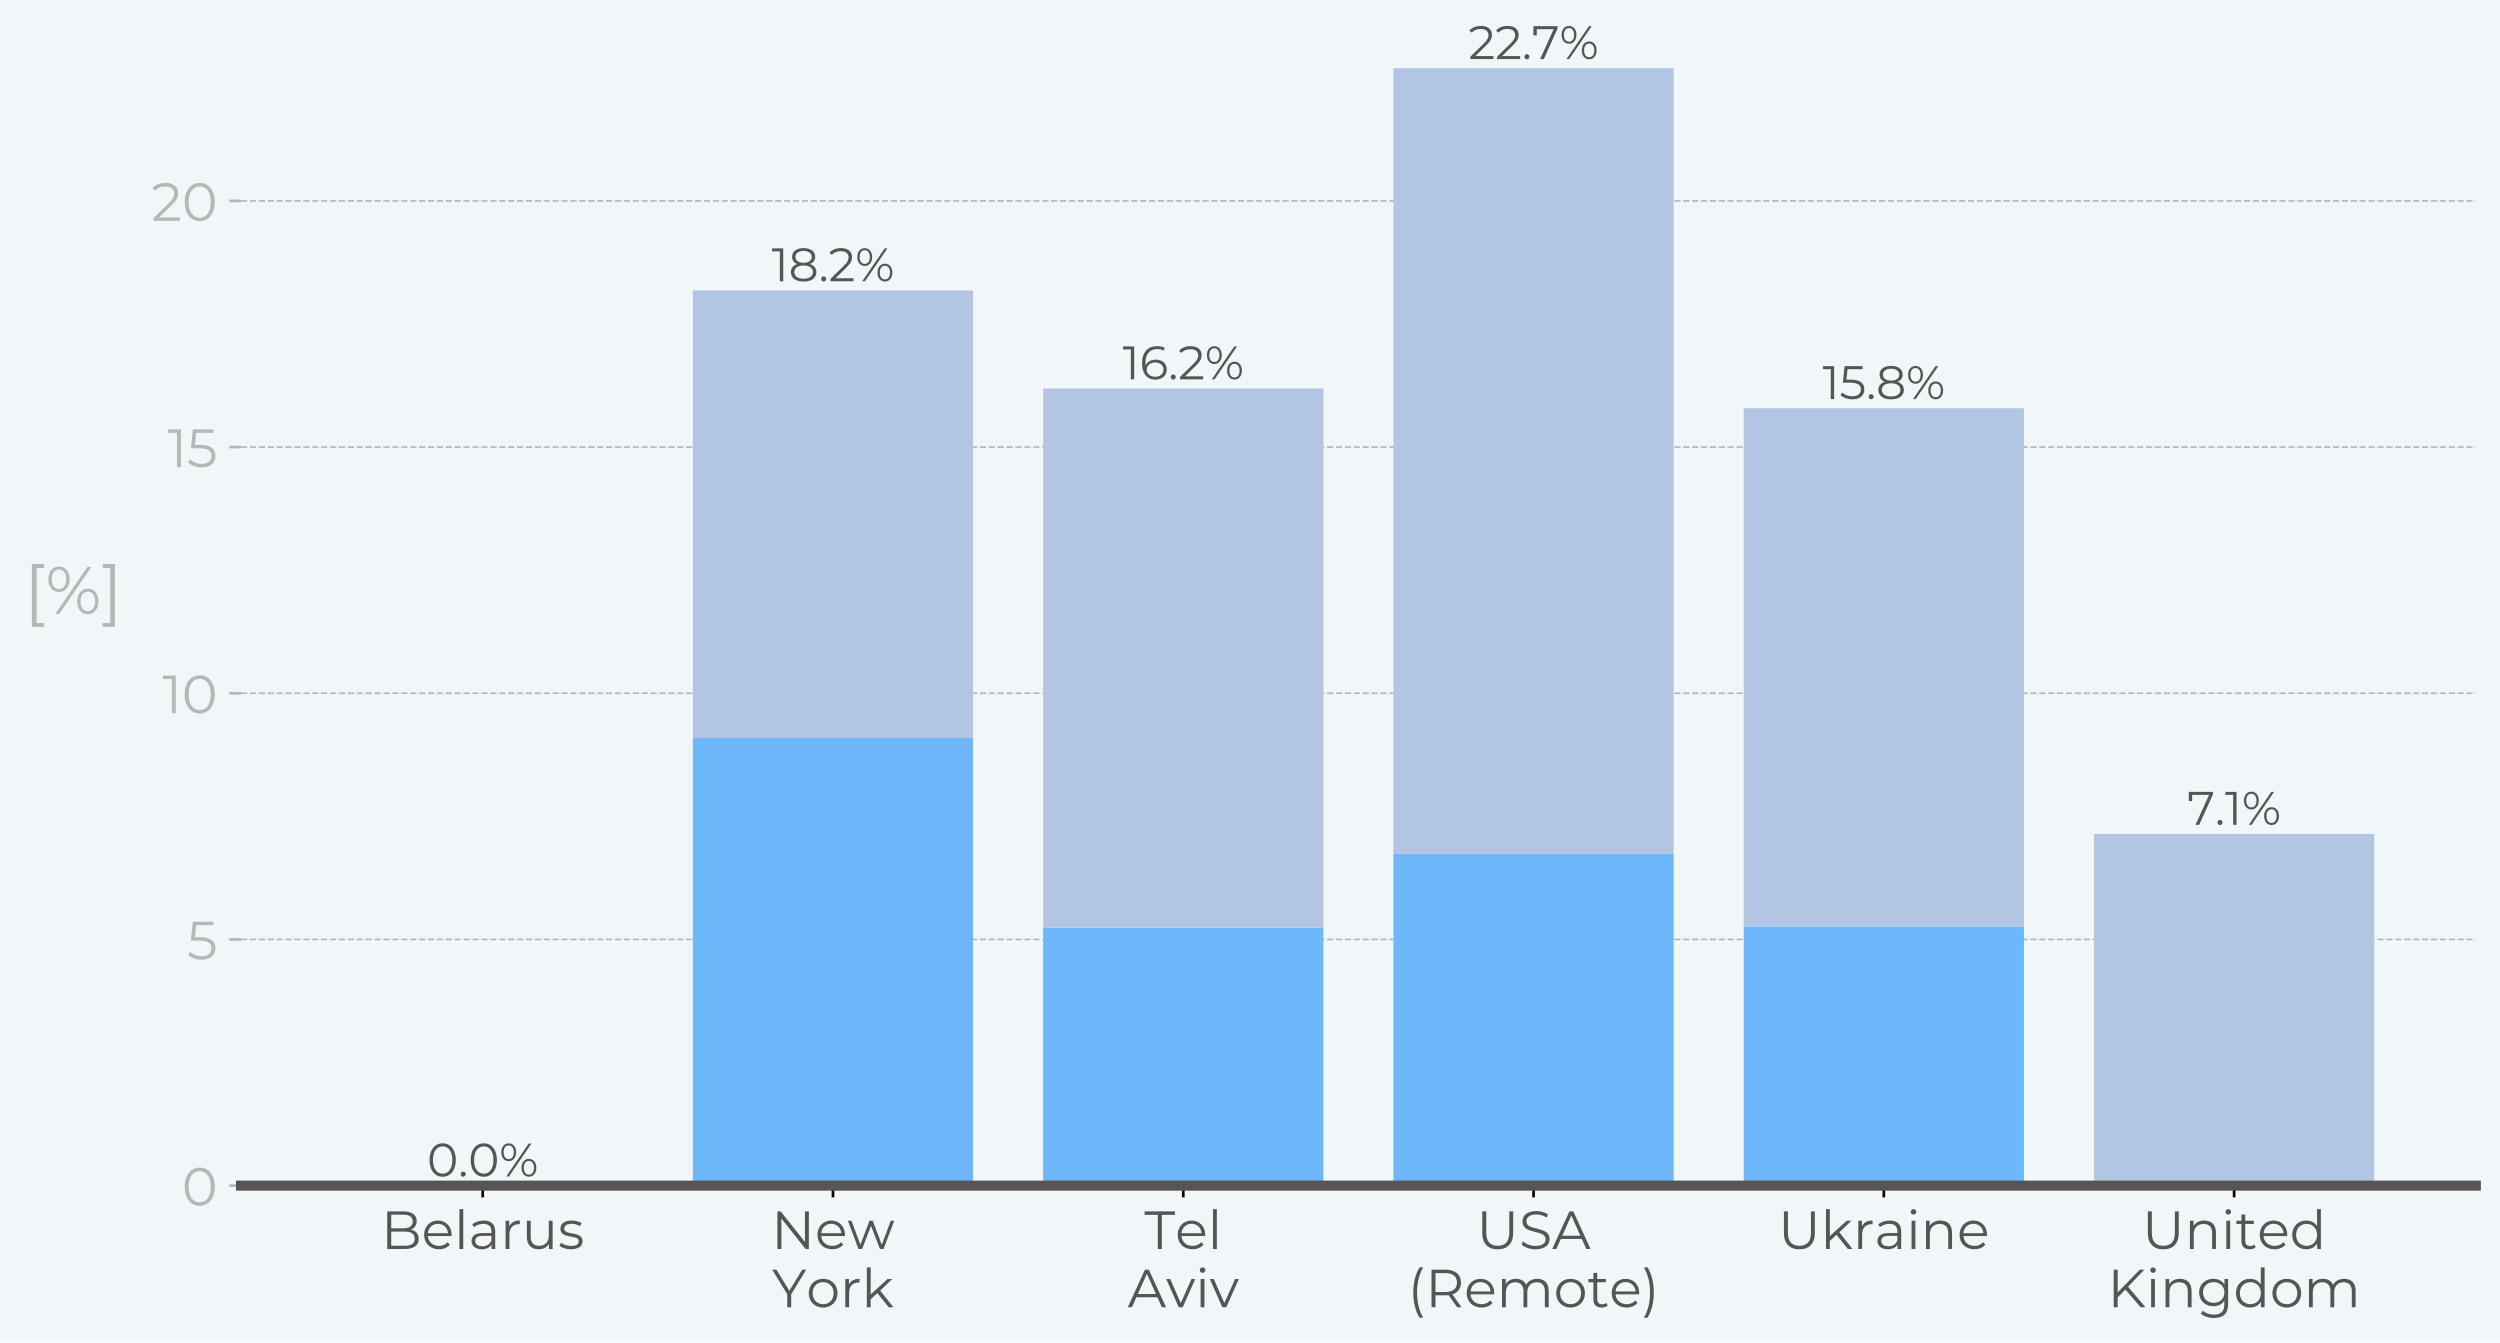
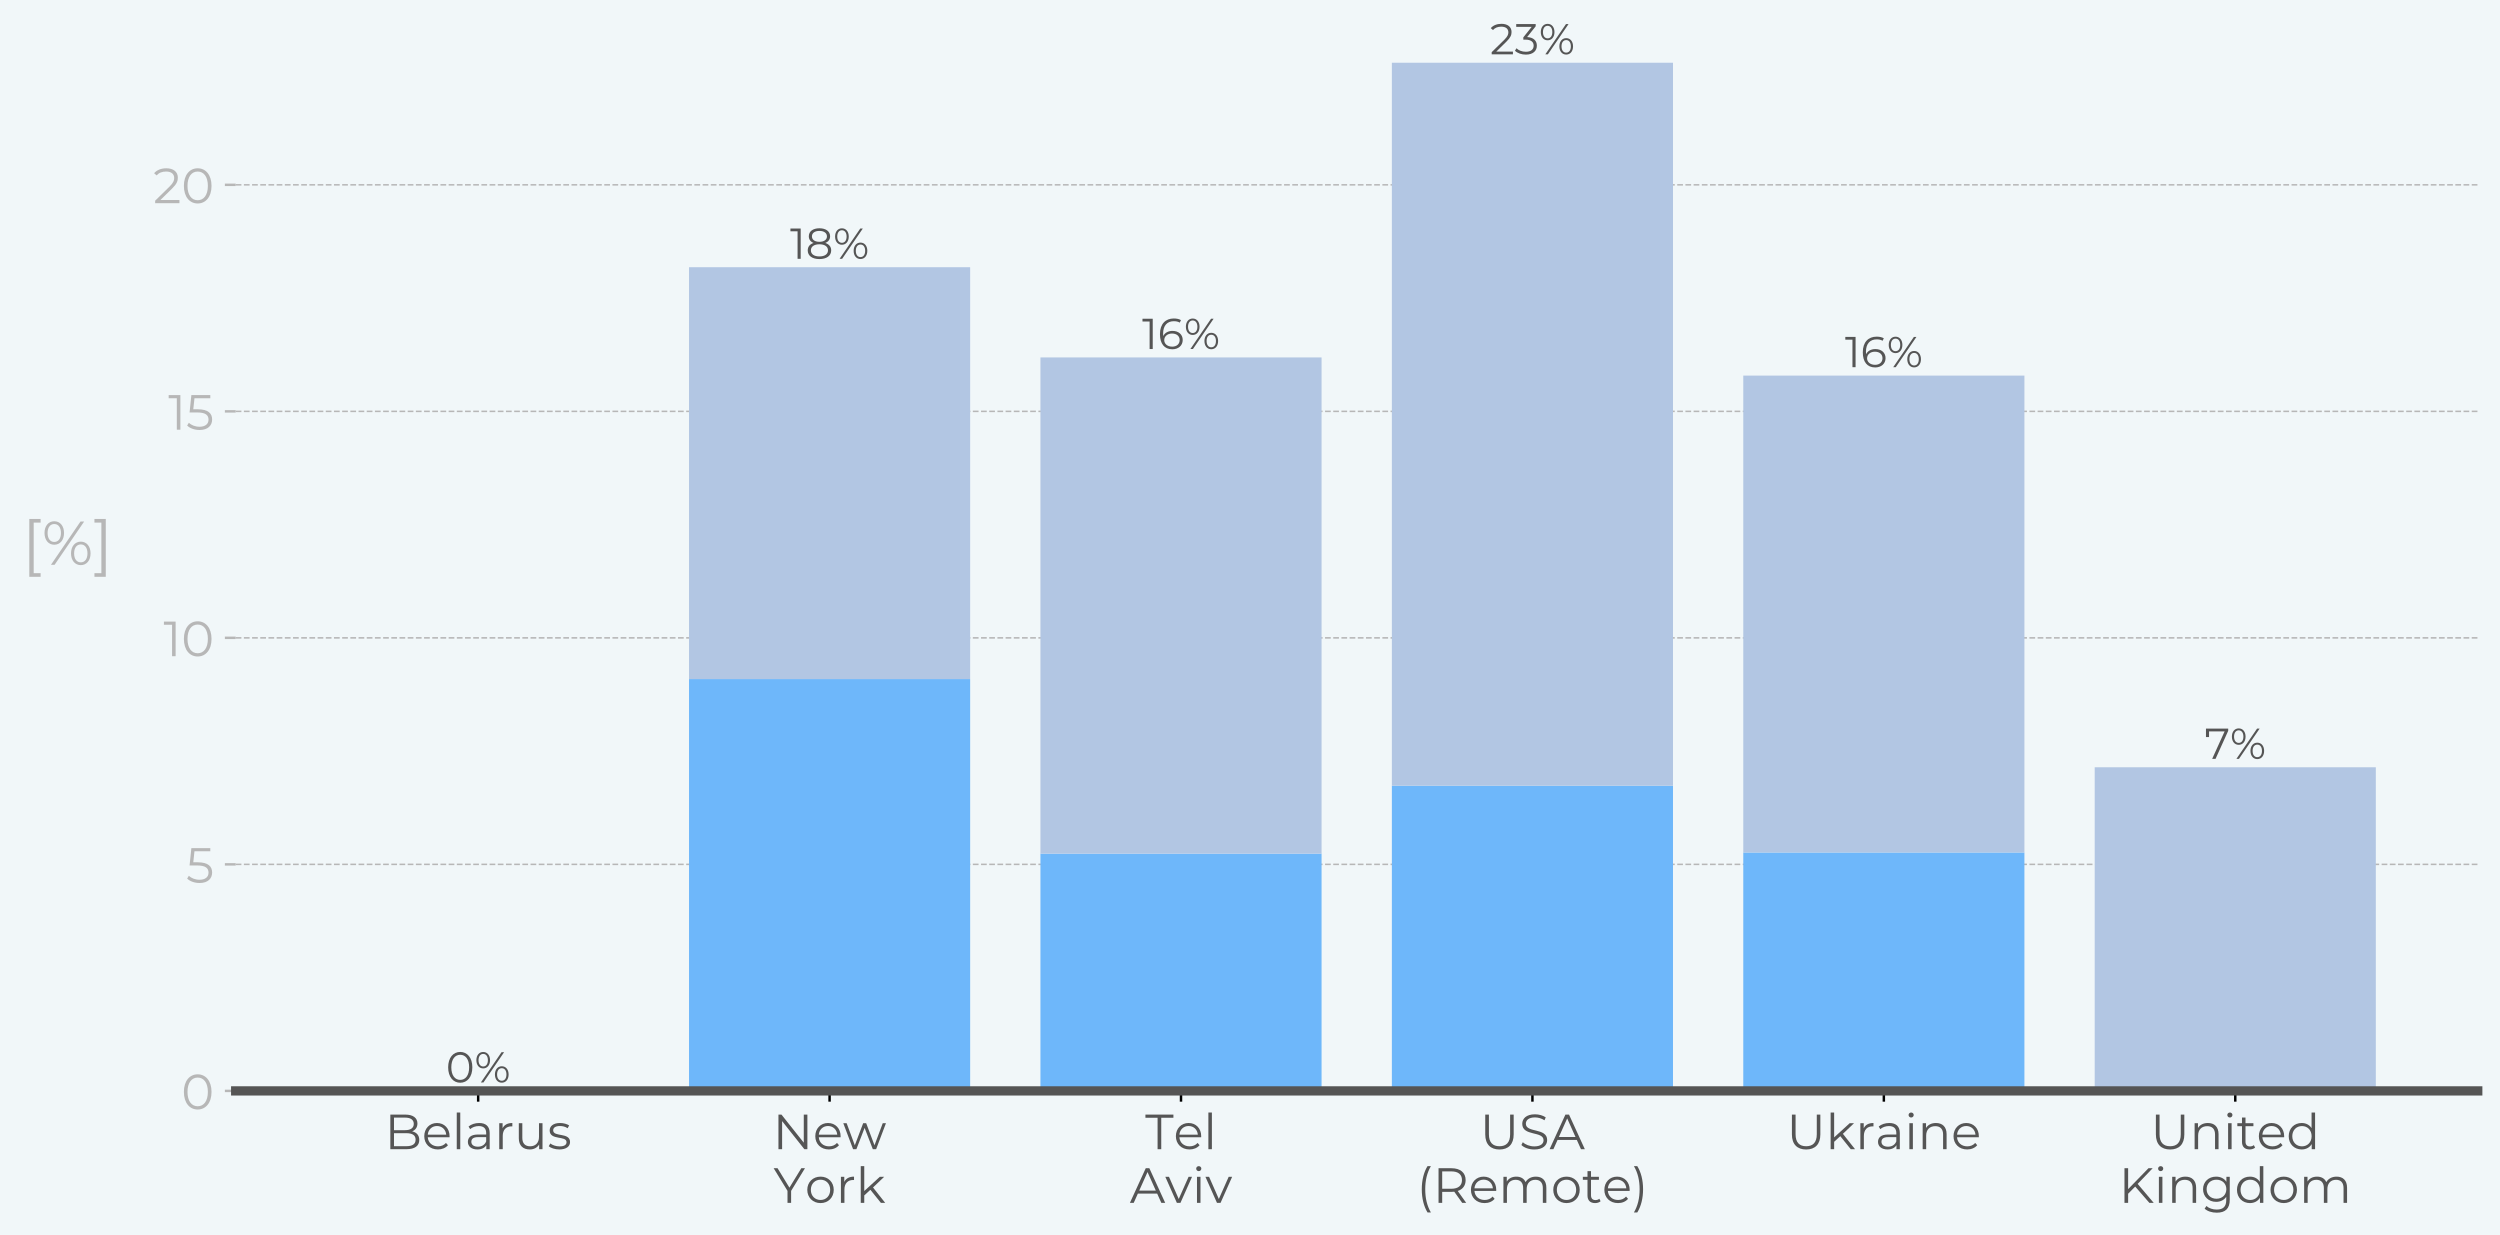
- <svg xmlns="http://www.w3.org/2000/svg" xmlns:xlink="http://www.w3.org/1999/xlink" width="744.226pt" height="399.555pt" viewBox="0 0 744.226 399.555" version="1.1">
+ <svg xmlns="http://www.w3.org/2000/svg" xmlns:xlink="http://www.w3.org/1999/xlink" width="808.855pt" height="399.555pt" viewBox="0 0 808.855 399.555" version="1.1">
  <defs>
    <style type="text/css">*{stroke-linejoin: round; stroke-linecap: butt}</style>
  </defs>
  <g id="figure_1">
    <g id="patch_1">
-       <path d="M 0 399.555  L 744.226 399.555  L 744.226 0  L 0 0  z " style="fill: #f1f7f9" />
+       <path d="M 0 399.555  L 808.855 399.555  L 808.855 0  L 0 0  z " style="fill: #f1f7f9" />
    </g>
    <g id="axes_1">
      <g id="patch_2">
-         <path d="M 71.746 352.945  L 737.026 352.945  L 737.026 20.305  L 71.746 20.305  z " style="fill: #f1f7f9" />
+         <path d="M 76.255 352.945  L 801.655 352.945  L 801.655 20.305  L 76.255 20.305  z " style="fill: #f1f7f9" />
      </g>
      <g id="matplotlib.axis_1">
        <g id="xtick_1">
          <g id="line2d_1">
            <defs>
-               <path id="m6a71208cda" d="M 0 0  L 0 3.5  " style="stroke: #000000; stroke-width: 0.8" />
+               <path id="m262beef859" d="M 0 0  L 0 3.5  " style="stroke: #000000; stroke-width: 0.8" />
            </defs>
            <g>
-               <use xlink:href="#m6a71208cda" x="143.696" y="352.945" style="stroke: #000000; stroke-width: 0.8" />
+               <use xlink:href="#m262beef859" x="154.707" y="352.945" style="stroke: #000000; stroke-width: 0.8" />
            </g>
          </g>
          <g id="text_1">
-             <g style="fill: #555555" transform="translate(113.4551 371.8178)scale(0.16 -0.16)">
+             <g style="fill: #555555" transform="translate(124.4661 371.8178)scale(0.16 -0.16)">
              <defs>
                <path id="Montserrat-Regular-42" d="M 3552 2310  C 3962 2477 4237 2816 4237 3328  C 4237 4058 3661 4480 2662 4480  L 730 4480  L 730 0  L 2790 0  C 3910 0 4474 435 4474 1197  C 4474 1805 4128 2182 3552 2310  z M 2630 4090  C 3347 4090 3763 3814 3763 3277  C 3763 2739 3347 2464 2630 2464  L 1203 2464  L 1203 4090  L 2630 4090  z M 2784 390  L 1203 390  L 1203 2074  L 2784 2074  C 3571 2074 4000 1818 4000 1235  C 4000 646 3571 390 2784 390  z " transform="scale(0.015625)" />
                <path id="Montserrat-Regular-65" d="M 3571 1683  C 3571 2694 2886 3392 1939 3392  C 992 3392 294 2682 294 1683  C 294 685 1011 -32 2061 -32  C 2592 -32 3059 160 3360 518  L 3104 813  C 2848 518 2483 371 2074 371  C 1338 371 800 838 749 1542  L 3565 1542  C 3565 1594 3571 1645 3571 1683  z M 1939 3002  C 2598 3002 3078 2541 3136 1882  L 749 1882  C 806 2541 1286 3002 1939 3002  z " transform="scale(0.015625)" />
                <path id="Montserrat-Regular-6c" d="M 634 0  L 1088 0  L 1088 4749  L 634 4749  L 634 0  z " transform="scale(0.015625)" />
                <path id="Montserrat-Regular-61" d="M 1811 3392  C 1280 3392 781 3226 442 2938  L 646 2598  C 922 2842 1331 2995 1766 2995  C 2394 2995 2720 2682 2720 2106  L 2720 1901  L 1651 1901  C 685 1901 352 1466 352 947  C 352 365 819 -32 1581 -32  C 2138 -32 2534 179 2739 525  L 2739 0  L 3174 0  L 3174 2086  C 3174 2957 2682 3392 1811 3392  z M 1651 326  C 1114 326 800 570 800 960  C 800 1306 1011 1562 1664 1562  L 2720 1562  L 2720 1011  C 2541 570 2163 326 1651 326  z " transform="scale(0.015625)" />
                <path id="Montserrat-Regular-72" d="M 1069 2707  L 1069 3366  L 634 3366  L 634 0  L 1088 0  L 1088 1715  C 1088 2509 1517 2957 2221 2957  C 2253 2957 2291 2950 2330 2950  L 2330 3392  C 1709 3392 1280 3155 1069 2707  z " transform="scale(0.015625)" />
                <path id="Montserrat-Regular-75" d="M 3213 3366  L 3213 1600  C 3213 832 2771 378 2067 378  C 1427 378 1056 742 1056 1459  L 1056 3366  L 602 3366  L 602 1414  C 602 448 1165 -32 2022 -32  C 2560 -32 2995 205 3232 614  L 3232 0  L 3667 0  L 3667 3366  L 3213 3366  z " transform="scale(0.015625)" />
                <path id="Montserrat-Regular-73" d="M 1536 -32  C 2413 -32 2925 346 2925 928  C 2925 2221 742 1536 742 2445  C 742 2765 1011 3002 1619 3002  C 1965 3002 2317 2918 2611 2714  L 2810 3078  C 2528 3270 2054 3392 1619 3392  C 762 3392 288 2982 288 2432  C 288 1101 2470 1792 2470 915  C 2470 582 2208 365 1568 365  C 1094 365 640 531 371 742  L 166 384  C 442 147 979 -32 1536 -32  z " transform="scale(0.015625)" />
              </defs>
              <use xlink:href="#Montserrat-Regular-42" />
              <use xlink:href="#Montserrat-Regular-65" x="75.4" />
              <use xlink:href="#Montserrat-Regular-6c" x="135.8" />
              <use xlink:href="#Montserrat-Regular-61" x="162.7" />
              <use xlink:href="#Montserrat-Regular-72" x="221.7" />
              <use xlink:href="#Montserrat-Regular-75" x="261.8" />
              <use xlink:href="#Montserrat-Regular-73" x="329.1" />
            </g>
          </g>
        </g>
        <g id="xtick_2">
          <g id="line2d_2">
            <g>
-               <use xlink:href="#m6a71208cda" x="247.972" y="352.945" style="stroke: #000000; stroke-width: 0.8" />
+               <use xlink:href="#m262beef859" x="268.406" y="352.945" style="stroke: #000000; stroke-width: 0.8" />
            </g>
          </g>
          <g id="text_2">
-             <g style="fill: #555555" transform="translate(229.6035 371.8178)scale(0.16 -0.16)">
+             <g style="fill: #555555" transform="translate(250.0377 371.8178)scale(0.16 -0.16)">
              <defs>
                <path id="Montserrat-Regular-4e" d="M 4006 4480  L 4006 845  L 1120 4480  L 730 4480  L 730 0  L 1203 0  L 1203 3635  L 4083 0  L 4474 0  L 4474 4480  L 4006 4480  z " transform="scale(0.015625)" />
                <path id="Montserrat-Regular-77" d="M 5158 3366  L 4090 506  L 3014 3366  L 2624 3366  L 1542 506  L 486 3366  L 51 3366  L 1318 0  L 1747 0  L 2810 2758  L 3872 0  L 4301 0  L 5574 3366  L 5158 3366  z " transform="scale(0.015625)" />
              </defs>
              <use xlink:href="#Montserrat-Regular-4e" />
              <use xlink:href="#Montserrat-Regular-65" x="81.3" />
              <use xlink:href="#Montserrat-Regular-77" x="141.7" />
            </g>
-             <g style="fill: #555555" transform="translate(229.861 389.1698)scale(0.16 -0.16)">
+             <g style="fill: #555555" transform="translate(250.2952 389.1698)scale(0.16 -0.16)">
              <defs>
                <path id="Montserrat-Regular-59" d="M 4058 4480  L 3584 4480  L 2048 1965  L 512 4480  L 6 4480  L 1798 1549  L 1798 0  L 2266 0  L 2266 1549  L 4058 4480  z " transform="scale(0.015625)" />
                <path id="Montserrat-Regular-6f" d="M 2010 -32  C 2995 -32 3718 685 3718 1683  C 3718 2682 2995 3392 2010 3392  C 1024 3392 294 2682 294 1683  C 294 685 1024 -32 2010 -32  z M 2010 371  C 1293 371 755 896 755 1683  C 755 2470 1293 2995 2010 2995  C 2726 2995 3258 2470 3258 1683  C 3258 896 2726 371 2010 371  z " transform="scale(0.015625)" />
                <path id="Montserrat-Regular-6b" d="M 3238 0  L 3795 0  L 2221 1990  L 3661 3366  L 3098 3366  L 1088 1530  L 1088 4749  L 634 4749  L 634 0  L 1088 0  L 1088 960  L 1882 1690  L 3238 0  z " transform="scale(0.015625)" />
              </defs>
              <use xlink:href="#Montserrat-Regular-59" />
              <use xlink:href="#Montserrat-Regular-6f" x="63.5" />
              <use xlink:href="#Montserrat-Regular-72" x="126.2" />
              <use xlink:href="#Montserrat-Regular-6b" x="166.3" />
            </g>
          </g>
        </g>
        <g id="xtick_3">
          <g id="line2d_3">
            <g>
-               <use xlink:href="#m6a71208cda" x="352.248" y="352.945" style="stroke: #000000; stroke-width: 0.8" />
+               <use xlink:href="#m262beef859" x="382.105" y="352.945" style="stroke: #000000; stroke-width: 0.8" />
            </g>
          </g>
          <g id="text_3">
-             <g style="fill: #555555" transform="translate(340.6706 371.8178)scale(0.16 -0.16)">
+             <g style="fill: #555555" transform="translate(370.528 371.8178)scale(0.16 -0.16)">
              <defs>
                <path id="Montserrat-Regular-54" d="M 1600 0  L 2074 0  L 2074 4070  L 3648 4070  L 3648 4480  L 26 4480  L 26 4070  L 1600 4070  L 1600 0  z " transform="scale(0.015625)" />
              </defs>
              <use xlink:href="#Montserrat-Regular-54" />
              <use xlink:href="#Montserrat-Regular-65" x="57.4" />
              <use xlink:href="#Montserrat-Regular-6c" x="117.8" />
            </g>
-             <g style="fill: #555555" transform="translate(335.6868 389.1698)scale(0.16 -0.16)">
+             <g style="fill: #555555" transform="translate(365.5442 389.1698)scale(0.16 -0.16)">
              <defs>
                <path id="Montserrat-Regular-41" d="M 4077 0  L 4576 0  L 2528 4480  L 2061 4480  L 13 0  L 506 0  L 1043 1197  L 3539 1197  L 4077 0  z M 1216 1581  L 2291 3987  L 3366 1581  L 1216 1581  z " transform="scale(0.015625)" />
                <path id="Montserrat-Regular-76" d="M 3014 3366  L 1741 499  L 480 3366  L 6 3366  L 1498 0  L 1965 0  L 3462 3366  L 3014 3366  z " transform="scale(0.015625)" />
                <path id="Montserrat-Regular-69" d="M 864 4102  C 1056 4102 1197 4250 1197 4435  C 1197 4608 1050 4749 864 4749  C 678 4749 531 4602 531 4429  C 531 4250 678 4102 864 4102  z M 634 0  L 1088 0  L 1088 3366  L 634 3366  L 634 0  z " transform="scale(0.015625)" />
              </defs>
              <use xlink:href="#Montserrat-Regular-41" />
              <use xlink:href="#Montserrat-Regular-76" x="71.7" />
              <use xlink:href="#Montserrat-Regular-69" x="125.9" />
              <use xlink:href="#Montserrat-Regular-76" x="152.8" />
            </g>
          </g>
        </g>
        <g id="xtick_4">
          <g id="line2d_4">
            <g>
-               <use xlink:href="#m6a71208cda" x="456.524" y="352.945" style="stroke: #000000; stroke-width: 0.8" />
+               <use xlink:href="#m262beef859" x="495.805" y="352.945" style="stroke: #000000; stroke-width: 0.8" />
            </g>
          </g>
          <g id="text_4">
-             <g style="fill: #555555" transform="translate(439.5314 371.8178)scale(0.16 -0.16)">
+             <g style="fill: #555555" transform="translate(478.812 371.8178)scale(0.16 -0.16)">
              <defs>
                <path id="Montserrat-Regular-55" d="M 2534 -38  C 3680 -38 4371 627 4371 1914  L 4371 4480  L 3910 4480  L 3910 1933  C 3910 870 3411 384 2534 384  C 1664 384 1165 870 1165 1933  L 1165 4480  L 691 4480  L 691 1914  C 691 627 1389 -38 2534 -38  z " transform="scale(0.015625)" />
                <path id="Montserrat-Regular-53" d="M 1965 -38  C 3110 -38 3635 525 3635 1184  C 3635 2816 877 2074 877 3302  C 877 3750 1242 4115 2061 4115  C 2458 4115 2906 3994 3290 3744  L 3450 4122  C 3091 4371 2566 4518 2061 4518  C 922 4518 410 3949 410 3290  C 410 1632 3168 2387 3168 1158  C 3168 717 2803 365 1965 365  C 1376 365 806 595 486 909  L 301 544  C 634 198 1293 -38 1965 -38  z " transform="scale(0.015625)" />
              </defs>
              <use xlink:href="#Montserrat-Regular-55" />
              <use xlink:href="#Montserrat-Regular-53" x="79.2" />
              <use xlink:href="#Montserrat-Regular-41" x="140.7" />
            </g>
-             <g style="fill: #555555" transform="translate(419.0589 389.1698)scale(0.16 -0.16)">
+             <g style="fill: #555555" transform="translate(458.3395 389.1698)scale(0.16 -0.16)">
              <defs>
                <path id="Montserrat-Regular-28" d="M 1408 -1242  L 1843 -1242  C 1338 -365 1114 614 1114 1754  C 1114 2893 1338 3872 1843 4749  L 1408 4749  C 934 3987 666 2931 666 1754  C 666 576 934 -467 1408 -1242  z " transform="scale(0.015625)" />
                <path id="Montserrat-Regular-52" d="M 4307 0  L 3213 1536  C 3866 1747 4237 2240 4237 2944  C 4237 3904 3546 4480 2406 4480  L 730 4480  L 730 0  L 1203 0  L 1203 1421  L 2406 1421  C 2534 1421 2650 1427 2765 1440  L 3789 0  L 4307 0  z M 2394 1824  L 1203 1824  L 1203 4070  L 2394 4070  C 3290 4070 3763 3661 3763 2944  C 3763 2240 3290 1824 2394 1824  z " transform="scale(0.015625)" />
                <path id="Montserrat-Regular-6d" d="M 4832 3392  C 4224 3392 3744 3117 3501 2682  C 3296 3155 2861 3392 2304 3392  C 1741 3392 1306 3155 1069 2752  L 1069 3366  L 634 3366  L 634 0  L 1088 0  L 1088 1766  C 1088 2534 1530 2982 2214 2982  C 2829 2982 3187 2618 3187 1907  L 3187 0  L 3642 0  L 3642 1766  C 3642 2534 4077 2982 4768 2982  C 5376 2982 5734 2618 5734 1907  L 5734 0  L 6189 0  L 6189 1952  C 6189 2918 5651 3392 4832 3392  z " transform="scale(0.015625)" />
                <path id="Montserrat-Regular-74" d="M 2246 531  C 2118 416 1933 358 1747 358  C 1370 358 1165 576 1165 973  L 1165 2982  L 2189 2982  L 2189 3366  L 1165 3366  L 1165 4102  L 710 4102  L 710 3366  L 109 3366  L 109 2982  L 710 2982  L 710 947  C 710 326 1062 -32 1696 -32  C 1958 -32 2227 45 2406 205  L 2246 531  z " transform="scale(0.015625)" />
                <path id="Montserrat-Regular-29" d="M 691 -1242  C 1171 -467 1440 576 1440 1754  C 1440 2931 1171 3987 691 4749  L 256 4749  C 768 3872 992 2893 992 1754  C 992 614 768 -365 256 -1242  L 691 -1242  z " transform="scale(0.015625)" />
              </defs>
              <use xlink:href="#Montserrat-Regular-28" />
              <use xlink:href="#Montserrat-Regular-52" x="32.9" />
              <use xlink:href="#Montserrat-Regular-65" x="105.2" />
              <use xlink:href="#Montserrat-Regular-6d" x="165.6" />
              <use xlink:href="#Montserrat-Regular-6f" x="271.7" />
              <use xlink:href="#Montserrat-Regular-74" x="334.4" />
              <use xlink:href="#Montserrat-Regular-65" x="375" />
              <use xlink:href="#Montserrat-Regular-29" x="435.4" />
            </g>
          </g>
        </g>
        <g id="xtick_5">
          <g id="line2d_5">
            <g>
-               <use xlink:href="#m6a71208cda" x="560.8" y="352.945" style="stroke: #000000; stroke-width: 0.8" />
+               <use xlink:href="#m262beef859" x="609.504" y="352.945" style="stroke: #000000; stroke-width: 0.8" />
            </g>
          </g>
          <g id="text_5">
-             <g style="fill: #555555" transform="translate(529.3273 371.8178)scale(0.16 -0.16)">
+             <g style="fill: #555555" transform="translate(578.0311 371.8178)scale(0.16 -0.16)">
              <defs>
                <path id="Montserrat-Regular-6e" d="M 2349 3392  C 1766 3392 1312 3155 1069 2746  L 1069 3366  L 634 3366  L 634 0  L 1088 0  L 1088 1766  C 1088 2534 1542 2982 2266 2982  C 2906 2982 3277 2618 3277 1907  L 3277 0  L 3731 0  L 3731 1952  C 3731 2918 3168 3392 2349 3392  z " transform="scale(0.015625)" />
              </defs>
              <use xlink:href="#Montserrat-Regular-55" />
              <use xlink:href="#Montserrat-Regular-6b" x="79.2" />
              <use xlink:href="#Montserrat-Regular-72" x="139.3" />
              <use xlink:href="#Montserrat-Regular-61" x="179.4" />
              <use xlink:href="#Montserrat-Regular-69" x="238.4" />
              <use xlink:href="#Montserrat-Regular-6e" x="265.3" />
              <use xlink:href="#Montserrat-Regular-65" x="333" />
            </g>
          </g>
        </g>
        <g id="xtick_6">
          <g id="line2d_6">
            <g>
-               <use xlink:href="#m6a71208cda" x="665.076" y="352.945" style="stroke: #000000; stroke-width: 0.8" />
+               <use xlink:href="#m262beef859" x="723.203" y="352.945" style="stroke: #000000; stroke-width: 0.8" />
            </g>
          </g>
          <g id="text_6">
-             <g style="fill: #555555" transform="translate(637.6669 371.8178)scale(0.16 -0.16)">
+             <g style="fill: #555555" transform="translate(695.7939 371.8178)scale(0.16 -0.16)">
              <defs>
                <path id="Montserrat-Regular-64" d="M 3251 4749  L 3251 2726  C 2970 3162 2509 3392 1971 3392  C 1011 3392 294 2701 294 1683  C 294 666 1011 -32 1971 -32  C 2528 -32 2995 211 3270 666  L 3270 0  L 3706 0  L 3706 4749  L 3251 4749  z M 2010 371  C 1293 371 755 896 755 1683  C 755 2470 1293 2995 2010 2995  C 2720 2995 3258 2470 3258 1683  C 3258 896 2720 371 2010 371  z " transform="scale(0.015625)" />
              </defs>
              <use xlink:href="#Montserrat-Regular-55" />
              <use xlink:href="#Montserrat-Regular-6e" x="79.2" />
              <use xlink:href="#Montserrat-Regular-69" x="146.9" />
              <use xlink:href="#Montserrat-Regular-74" x="173.8" />
              <use xlink:href="#Montserrat-Regular-65" x="214.4" />
              <use xlink:href="#Montserrat-Regular-64" x="274.8" />
            </g>
-             <g style="fill: #555555" transform="translate(627.4044 389.1698)scale(0.16 -0.16)">
+             <g style="fill: #555555" transform="translate(685.5314 389.1698)scale(0.16 -0.16)">
              <defs>
                <path id="Montserrat-Regular-4b" d="M 3949 0  L 4512 0  L 2438 2451  L 4378 4480  L 3834 4480  L 1203 1773  L 1203 4480  L 730 4480  L 730 0  L 1203 0  L 1203 1178  L 2118 2106  L 3949 0  z " transform="scale(0.015625)" />
                <path id="Montserrat-Regular-67" d="M 3315 3366  L 3315 2720  C 3034 3162 2547 3392 1984 3392  C 1024 3392 294 2733 294 1766  C 294 800 1024 128 1984 128  C 2534 128 3014 352 3296 781  L 3296 352  C 3296 -480 2906 -870 2054 -870  C 1536 -870 1050 -698 730 -410  L 499 -755  C 851 -1088 1453 -1274 2067 -1274  C 3181 -1274 3750 -749 3750 410  L 3750 3366  L 3315 3366  z M 2029 531  C 1286 531 755 1037 755 1766  C 755 2496 1286 2995 2029 2995  C 2771 2995 3309 2496 3309 1766  C 3309 1037 2771 531 2029 531  z " transform="scale(0.015625)" />
              </defs>
              <use xlink:href="#Montserrat-Regular-4b" />
              <use xlink:href="#Montserrat-Regular-69" x="71.1" />
              <use xlink:href="#Montserrat-Regular-6e" x="98" />
              <use xlink:href="#Montserrat-Regular-67" x="165.7" />
              <use xlink:href="#Montserrat-Regular-64" x="234.3" />
              <use xlink:href="#Montserrat-Regular-6f" x="302.1" />
              <use xlink:href="#Montserrat-Regular-6d" x="364.8" />
            </g>
          </g>
        </g>
      </g>
      <g id="matplotlib.axis_2">
        <g id="ytick_1">
          <g id="line2d_7">
-             <path d="M 71.746 352.945  L 737.026 352.945  " clip-path="url(#p9bc49d2149)" style="fill: none; stroke-dasharray: 1.85,0.8; stroke-dashoffset: 0; stroke: #b7b7b7; stroke-width: 0.5" />
+             <path d="M 76.255 352.945  L 801.655 352.945  " clip-path="url(#p90f7e9ba28)" style="fill: none; stroke-dasharray: 1.85,0.8; stroke-dashoffset: 0; stroke: #b7b7b7; stroke-width: 0.5" />
          </g>
          <g id="line2d_8">
            <defs>
-               <path id="mb766460527" d="M 0 0  L -3.5 0  " style="stroke: #b7b7b7; stroke-width: 0.8" />
+               <path id="m12aa6c1b37" d="M 0 0  L -3.5 0  " style="stroke: #b7b7b7; stroke-width: 0.8" />
            </defs>
            <g>
-               <use xlink:href="#mb766460527" x="71.746" y="352.945" style="fill: #b7b7b7; stroke: #b7b7b7; stroke-width: 0.8" />
+               <use xlink:href="#m12aa6c1b37" x="76.255" y="352.945" style="fill: #b7b7b7; stroke: #b7b7b7; stroke-width: 0.8" />
            </g>
          </g>
          <g id="text_7">
-             <g style="fill: #b7b7b7" transform="translate(54.1535 358.8816)scale(0.16 -0.16)">
+             <g style="fill: #b7b7b7" transform="translate(58.6625 358.8816)scale(0.16 -0.16)">
              <defs>
                <path id="Montserrat-Regular-30" d="M 2118 -38  C 3155 -38 3910 813 3910 2240  C 3910 3667 3155 4518 2118 4518  C 1082 4518 333 3667 333 2240  C 333 813 1082 -38 2118 -38  z M 2118 384  C 1338 384 800 1043 800 2240  C 800 3437 1338 4096 2118 4096  C 2899 4096 3437 3437 3437 2240  C 3437 1043 2899 384 2118 384  z " transform="scale(0.015625)" />
              </defs>
              <use xlink:href="#Montserrat-Regular-30" />
            </g>
          </g>
        </g>
        <g id="ytick_2">
          <g id="line2d_9">
-             <path d="M 71.746 279.661  L 737.026 279.661  " clip-path="url(#p9bc49d2149)" style="fill: none; stroke-dasharray: 1.85,0.8; stroke-dashoffset: 0; stroke: #b7b7b7; stroke-width: 0.5" />
+             <path d="M 76.255 279.661  L 801.655 279.661  " clip-path="url(#p90f7e9ba28)" style="fill: none; stroke-dasharray: 1.85,0.8; stroke-dashoffset: 0; stroke: #b7b7b7; stroke-width: 0.5" />
          </g>
          <g id="line2d_10">
            <g>
-               <use xlink:href="#mb766460527" x="71.746" y="279.661" style="fill: #b7b7b7; stroke: #b7b7b7; stroke-width: 0.8" />
+               <use xlink:href="#m12aa6c1b37" x="76.255" y="279.661" style="fill: #b7b7b7; stroke: #b7b7b7; stroke-width: 0.8" />
            </g>
          </g>
          <g id="text_8">
-             <g style="fill: #b7b7b7" transform="translate(55.691 285.5968)scale(0.16 -0.16)">
+             <g style="fill: #b7b7b7" transform="translate(60.2 285.5968)scale(0.16 -0.16)">
              <defs>
                <path id="Montserrat-Regular-35" d="M 1510 2643  L 934 2643  L 1088 4070  L 3136 4070  L 3136 4480  L 685 4480  L 454 2234  L 1408 2234  C 2547 2234 2906 1875 2906 1299  C 2906 755 2502 384 1741 384  C 1165 384 653 602 365 902  L 141 538  C 486 186 1101 -38 1747 -38  C 2842 -38 3373 557 3373 1318  C 3373 2112 2861 2643 1510 2643  z " transform="scale(0.015625)" />
              </defs>
              <use xlink:href="#Montserrat-Regular-35" />
            </g>
          </g>
        </g>
        <g id="ytick_3">
          <g id="line2d_11">
-             <path d="M 71.746 206.376  L 737.026 206.376  " clip-path="url(#p9bc49d2149)" style="fill: none; stroke-dasharray: 1.85,0.8; stroke-dashoffset: 0; stroke: #b7b7b7; stroke-width: 0.5" />
+             <path d="M 76.255 206.376  L 801.655 206.376  " clip-path="url(#p90f7e9ba28)" style="fill: none; stroke-dasharray: 1.85,0.8; stroke-dashoffset: 0; stroke: #b7b7b7; stroke-width: 0.5" />
          </g>
          <g id="line2d_12">
            <g>
-               <use xlink:href="#mb766460527" x="71.746" y="206.376" style="fill: #b7b7b7; stroke: #b7b7b7; stroke-width: 0.8" />
+               <use xlink:href="#m12aa6c1b37" x="76.255" y="206.376" style="fill: #b7b7b7; stroke: #b7b7b7; stroke-width: 0.8" />
            </g>
          </g>
          <g id="text_9">
-             <g style="fill: #b7b7b7" transform="translate(48.3785 212.3121)scale(0.16 -0.16)">
+             <g style="fill: #b7b7b7" transform="translate(52.8875 212.3121)scale(0.16 -0.16)">
              <defs>
                <path id="Montserrat-Regular-31" d="M 58 4480  L 58 4070  L 1114 4070  L 1114 0  L 1574 0  L 1574 4480  L 58 4480  z " transform="scale(0.015625)" />
              </defs>
              <use xlink:href="#Montserrat-Regular-31" />
              <use xlink:href="#Montserrat-Regular-30" x="36.1" />
            </g>
          </g>
        </g>
        <g id="ytick_4">
          <g id="line2d_13">
-             <path d="M 71.746 133.091  L 737.026 133.091  " clip-path="url(#p9bc49d2149)" style="fill: none; stroke-dasharray: 1.85,0.8; stroke-dashoffset: 0; stroke: #b7b7b7; stroke-width: 0.5" />
+             <path d="M 76.255 133.091  L 801.655 133.091  " clip-path="url(#p90f7e9ba28)" style="fill: none; stroke-dasharray: 1.85,0.8; stroke-dashoffset: 0; stroke: #b7b7b7; stroke-width: 0.5" />
          </g>
          <g id="line2d_14">
            <g>
-               <use xlink:href="#mb766460527" x="71.746" y="133.091" style="fill: #b7b7b7; stroke: #b7b7b7; stroke-width: 0.8" />
+               <use xlink:href="#m12aa6c1b37" x="76.255" y="133.091" style="fill: #b7b7b7; stroke: #b7b7b7; stroke-width: 0.8" />
            </g>
          </g>
          <g id="text_10">
-             <g style="fill: #b7b7b7" transform="translate(49.916 139.0273)scale(0.16 -0.16)">
+             <g style="fill: #b7b7b7" transform="translate(54.425 139.0273)scale(0.16 -0.16)">
              <use xlink:href="#Montserrat-Regular-31" />
              <use xlink:href="#Montserrat-Regular-35" x="36.1" />
            </g>
          </g>
        </g>
        <g id="ytick_5">
          <g id="line2d_15">
-             <path d="M 71.746 59.806  L 737.026 59.806  " clip-path="url(#p9bc49d2149)" style="fill: none; stroke-dasharray: 1.85,0.8; stroke-dashoffset: 0; stroke: #b7b7b7; stroke-width: 0.5" />
+             <path d="M 76.255 59.806  L 801.655 59.806  " clip-path="url(#p90f7e9ba28)" style="fill: none; stroke-dasharray: 1.85,0.8; stroke-dashoffset: 0; stroke: #b7b7b7; stroke-width: 0.5" />
          </g>
          <g id="line2d_16">
            <g>
-               <use xlink:href="#mb766460527" x="71.746" y="59.806" style="fill: #b7b7b7; stroke: #b7b7b7; stroke-width: 0.8" />
+               <use xlink:href="#m12aa6c1b37" x="76.255" y="59.806" style="fill: #b7b7b7; stroke: #b7b7b7; stroke-width: 0.8" />
            </g>
          </g>
          <g id="text_11">
-             <g style="fill: #b7b7b7" transform="translate(45.066 65.74256)scale(0.16 -0.16)">
+             <g style="fill: #b7b7b7" transform="translate(49.575 65.74256)scale(0.16 -0.16)">
              <defs>
                <path id="Montserrat-Regular-32" d="M 928 410  L 2451 1907  C 3053 2496 3187 2880 3187 3309  C 3187 4058 2611 4518 1702 4518  C 1018 4518 461 4288 115 3878  L 442 3597  C 736 3936 1139 4096 1664 4096  C 2349 4096 2714 3776 2714 3258  C 2714 2950 2618 2650 2112 2150  L 250 326  L 250 0  L 3392 0  L 3392 410  L 928 410  z " transform="scale(0.015625)" />
              </defs>
              <use xlink:href="#Montserrat-Regular-32" />
              <use xlink:href="#Montserrat-Regular-30" x="56.8" />
            </g>
          </g>
        </g>
        <g id="text_12">
          <g style="fill: #b7b7b7" transform="translate(7.2 182.7441)scale(0.2 -0.2)">
            <defs>
              <path id="Montserrat-Regular-5b" d="M 730 -1242  L 1901 -1242  L 1901 -864  L 1184 -864  L 1184 4371  L 1901 4371  L 1901 4749  L 730 4749  L 730 -1242  z " transform="scale(0.015625)" />
              <path id="Montserrat-Regular-25" d="M 1280 2080  C 1875 2080 2291 2560 2291 3296  C 2291 4032 1875 4512 1280 4512  C 678 4512 269 4026 269 3296  C 269 2566 678 2080 1280 2080  z M 934 0  L 1312 0  L 4371 4480  L 3994 4480  L 934 0  z M 1280 2368  C 858 2368 589 2720 589 3296  C 589 3872 858 4224 1280 4224  C 1696 4224 1971 3878 1971 3296  C 1971 2714 1696 2368 1280 2368  z M 4026 -32  C 4627 -32 5037 454 5037 1184  C 5037 1914 4627 2400 4026 2400  C 3430 2400 3014 1914 3014 1184  C 3014 454 3430 -32 4026 -32  z M 4026 256  C 3610 256 3334 602 3334 1184  C 3334 1766 3610 2112 4026 2112  C 4448 2112 4717 1760 4717 1184  C 4717 608 4448 256 4026 256  z " transform="scale(0.015625)" />
              <path id="Montserrat-Regular-5d" d="M 1306 -1242  L 1306 4749  L 134 4749  L 134 4371  L 851 4371  L 851 -864  L 134 -864  L 134 -1242  L 1306 -1242  z " transform="scale(0.015625)" />
            </defs>
            <use xlink:href="#Montserrat-Regular-5b" />
            <use xlink:href="#Montserrat-Regular-25" x="31.8" />
            <use xlink:href="#Montserrat-Regular-5d" x="114.7" />
          </g>
        </g>
      </g>
      <g id="patch_3">
-         <path d="M 101.986 352.945  L 185.407 352.945  L 185.407 352.945  L 101.986 352.945  z " clip-path="url(#p9bc49d2149)" style="fill: #6eb7fa" />
+         <path d="M 109.228 352.945  L 200.187 352.945  L 200.187 352.945  L 109.228 352.945  z " clip-path="url(#p90f7e9ba28)" style="fill: #6eb7fa" />
      </g>
      <g id="patch_4">
-         <path d="M 206.262 352.945  L 289.683 352.945  L 289.683 219.7  L 206.262 219.7  z " clip-path="url(#p9bc49d2149)" style="fill: #6eb7fa" />
+         <path d="M 222.927 352.945  L 313.886 352.945  L 313.886 219.7  L 222.927 219.7  z " clip-path="url(#p90f7e9ba28)" style="fill: #6eb7fa" />
      </g>
      <g id="patch_5">
-         <path d="M 310.538 352.945  L 393.958 352.945  L 393.958 276.171  L 310.538 276.171  z " clip-path="url(#p9bc49d2149)" style="fill: #6eb7fa" />
+         <path d="M 336.626 352.945  L 427.585 352.945  L 427.585 276.171  L 336.626 276.171  z " clip-path="url(#p90f7e9ba28)" style="fill: #6eb7fa" />
      </g>
      <g id="patch_6">
-         <path d="M 414.814 352.945  L 498.234 352.945  L 498.234 254.193  L 414.814 254.193  z " clip-path="url(#p9bc49d2149)" style="fill: #6eb7fa" />
+         <path d="M 450.325 352.945  L 541.284 352.945  L 541.284 254.193  L 450.325 254.193  z " clip-path="url(#p90f7e9ba28)" style="fill: #6eb7fa" />
      </g>
      <g id="patch_7">
-         <path d="M 519.089 352.945  L 602.51 352.945  L 602.51 275.803  L 519.089 275.803  z " clip-path="url(#p9bc49d2149)" style="fill: #6eb7fa" />
+         <path d="M 564.024 352.945  L 654.983 352.945  L 654.983 275.803  L 564.024 275.803  z " clip-path="url(#p90f7e9ba28)" style="fill: #6eb7fa" />
      </g>
      <g id="patch_8">
-         <path d="M 623.365 352.945  L 706.786 352.945  L 706.786 352.945  L 623.365 352.945  z " clip-path="url(#p9bc49d2149)" style="fill: #6eb7fa" />
+         <path d="M 677.723 352.945  L 768.682 352.945  L 768.682 352.945  L 677.723 352.945  z " clip-path="url(#p90f7e9ba28)" style="fill: #6eb7fa" />
      </g>
      <g id="patch_9">
-         <path d="M 101.986 352.945  L 185.407 352.945  L 185.407 352.945  L 101.986 352.945  z " clip-path="url(#p9bc49d2149)" style="fill: #b2c6e3" />
+         <path d="M 109.228 352.945  L 200.187 352.945  L 200.187 352.945  L 109.228 352.945  z " clip-path="url(#p90f7e9ba28)" style="fill: #b2c6e3" />
      </g>
      <g id="patch_10">
-         <path d="M 206.262 219.7  L 289.683 219.7  L 289.683 86.455  L 206.262 86.455  z " clip-path="url(#p9bc49d2149)" style="fill: #b2c6e3" />
+         <path d="M 222.927 219.7  L 313.886 219.7  L 313.886 86.455  L 222.927 86.455  z " clip-path="url(#p90f7e9ba28)" style="fill: #b2c6e3" />
      </g>
      <g id="patch_11">
-         <path d="M 310.538 276.171  L 393.958 276.171  L 393.958 115.642  L 310.538 115.642  z " clip-path="url(#p9bc49d2149)" style="fill: #b2c6e3" />
+         <path d="M 336.626 276.171  L 427.585 276.171  L 427.585 115.642  L 336.626 115.642  z " clip-path="url(#p90f7e9ba28)" style="fill: #b2c6e3" />
      </g>
      <g id="patch_12">
-         <path d="M 414.814 254.193  L 498.234 254.193  L 498.234 20.305  L 414.814 20.305  z " clip-path="url(#p9bc49d2149)" style="fill: #b2c6e3" />
+         <path d="M 450.325 254.193  L 541.284 254.193  L 541.284 20.305  L 450.325 20.305  z " clip-path="url(#p90f7e9ba28)" style="fill: #b2c6e3" />
      </g>
      <g id="patch_13">
-         <path d="M 519.089 275.803  L 602.51 275.803  L 602.51 121.52  L 519.089 121.52  z " clip-path="url(#p9bc49d2149)" style="fill: #b2c6e3" />
+         <path d="M 564.024 275.803  L 654.983 275.803  L 654.983 121.52  L 564.024 121.52  z " clip-path="url(#p90f7e9ba28)" style="fill: #b2c6e3" />
      </g>
      <g id="patch_14">
-         <path d="M 623.365 352.945  L 706.786 352.945  L 706.786 248.253  L 623.365 248.253  z " clip-path="url(#p9bc49d2149)" style="fill: #b2c6e3" />
+         <path d="M 677.723 352.945  L 768.682 352.945  L 768.682 248.253  L 677.723 248.253  z " clip-path="url(#p90f7e9ba28)" style="fill: #b2c6e3" />
      </g>
      <g id="text_13">
-         <g style="fill: #555555" transform="translate(127.1403 350.2284)scale(0.14 -0.14)">
-           <defs>
-             <path id="Montserrat-Regular-2e" d="M 678 -32  C 864 -32 1024 122 1024 320  C 1024 518 864 666 678 666  C 493 666 339 518 339 320  C 339 122 493 -32 678 -32  z " transform="scale(0.015625)" />
-           </defs>
+         <g style="fill: #555555" transform="translate(144.2697 350.2284)scale(0.14 -0.14)">
          <use xlink:href="#Montserrat-Regular-30" />
-           <use xlink:href="#Montserrat-Regular-2e" x="66.2" />
-           <use xlink:href="#Montserrat-Regular-30" x="87.4" />
-           <use xlink:href="#Montserrat-Regular-25" x="153.6" />
+           <use xlink:href="#Montserrat-Regular-25" x="66.2" />
        </g>
      </g>
      <g id="text_14">
-         <g style="fill: #555555" transform="translate(229.7164 83.73844)scale(0.14 -0.14)">
+         <g style="fill: #555555" transform="translate(255.6106 83.73844)scale(0.14 -0.14)">
          <defs>
            <path id="Montserrat-Regular-38" d="M 2899 2349  C 3360 2528 3616 2867 3616 3334  C 3616 4064 2982 4518 2035 4518  C 1088 4518 467 4064 467 3334  C 467 2867 717 2528 1171 2349  C 614 2163 307 1786 307 1248  C 307 454 960 -38 2035 -38  C 3104 -38 3776 454 3776 1248  C 3776 1779 3462 2163 2899 2349  z M 928 3322  C 928 3821 1357 4128 2035 4128  C 2707 4128 3149 3821 3149 3315  C 3149 2829 2733 2515 2035 2515  C 1338 2515 928 2829 928 3322  z M 2035 352  C 1242 352 774 698 774 1254  C 774 1805 1242 2150 2035 2150  C 2829 2150 3302 1805 3302 1254  C 3302 698 2829 352 2035 352  z " transform="scale(0.015625)" />
          </defs>
          <use xlink:href="#Montserrat-Regular-31" />
          <use xlink:href="#Montserrat-Regular-38" x="36.1" />
-           <use xlink:href="#Montserrat-Regular-2e" x="99.9" />
-           <use xlink:href="#Montserrat-Regular-32" x="121.1" />
-           <use xlink:href="#Montserrat-Regular-25" x="177.9" />
+           <use xlink:href="#Montserrat-Regular-25" x="99.9" />
        </g>
      </g>
      <g id="text_15">
-         <g style="fill: #555555" transform="translate(334.1946 112.9254)scale(0.14 -0.14)">
+         <g style="fill: #555555" transform="translate(369.512 112.9254)scale(0.14 -0.14)">
          <defs>
            <path id="Montserrat-Regular-36" d="M 2189 2682  C 1568 2682 1043 2406 819 1914  C 806 2048 800 2176 800 2278  C 800 3494 1421 4115 2387 4115  C 2720 4115 3027 4058 3258 3904  L 3443 4275  C 3162 4448 2784 4518 2381 4518  C 1165 4518 333 3725 333 2202  C 333 787 979 -38 2170 -38  C 3040 -38 3699 499 3699 1338  C 3699 2157 3078 2682 2189 2682  z M 2150 352  C 1376 352 966 819 966 1312  C 966 1869 1434 2291 2118 2291  C 2810 2291 3245 1914 3245 1325  C 3245 730 2797 352 2150 352  z " transform="scale(0.015625)" />
          </defs>
          <use xlink:href="#Montserrat-Regular-31" />
          <use xlink:href="#Montserrat-Regular-36" x="36.1" />
-           <use xlink:href="#Montserrat-Regular-2e" x="97" />
-           <use xlink:href="#Montserrat-Regular-32" x="118.2" />
-           <use xlink:href="#Montserrat-Regular-25" x="175" />
+           <use xlink:href="#Montserrat-Regular-25" x="97" />
        </g>
      </g>
      <g id="text_16">
-         <g style="fill: #555555" transform="translate(437.1613 17.58844)scale(0.14 -0.14)">
+         <g style="fill: #555555" transform="translate(482.0769 17.58844)scale(0.14 -0.14)">
+           <defs>
+             <path id="Montserrat-Regular-33" d="M 1856 2560  L 3123 4154  L 3123 4480  L 243 4480  L 243 4070  L 2534 4070  L 1293 2515  L 1293 2176  L 1613 2176  C 2445 2176 2822 1824 2822 1286  C 2822 730 2413 384 1670 384  C 1088 384 570 602 282 902  L 58 538  C 403 186 1024 -38 1670 -38  C 2752 -38 3296 538 3296 1286  C 3296 2003 2816 2509 1856 2560  z " transform="scale(0.015625)" />
+           </defs>
+           <use xlink:href="#Montserrat-Regular-32" />
+           <use xlink:href="#Montserrat-Regular-33" x="56.8" />
+           <use xlink:href="#Montserrat-Regular-25" x="113.2" />
+         </g>
+       </g>
+       <g id="text_17">
+         <g style="fill: #555555" transform="translate(596.9102 118.8029)scale(0.14 -0.14)">
+           <use xlink:href="#Montserrat-Regular-31" />
+           <use xlink:href="#Montserrat-Regular-36" x="36.1" />
+           <use xlink:href="#Montserrat-Regular-25" x="97" />
+         </g>
+       </g>
+       <g id="text_18">
+         <g style="fill: #555555" transform="translate(713.2758 245.5359)scale(0.14 -0.14)">
          <defs>
            <path id="Montserrat-Regular-37" d="M 205 4480  L 205 3232  L 659 3232  L 659 4070  L 2963 4070  L 1120 0  L 1619 0  L 3494 4154  L 3494 4480  L 205 4480  z " transform="scale(0.015625)" />
          </defs>
-           <use xlink:href="#Montserrat-Regular-32" />
-           <use xlink:href="#Montserrat-Regular-32" x="56.8" />
-           <use xlink:href="#Montserrat-Regular-2e" x="113.6" />
-           <use xlink:href="#Montserrat-Regular-37" x="134.8" />
-           <use xlink:href="#Montserrat-Regular-25" x="193.7" />
-         </g>
-       </g>
-       <g id="text_17">
-         <g style="fill: #555555" transform="translate(542.5582 118.8029)scale(0.14 -0.14)">
-           <use xlink:href="#Montserrat-Regular-31" />
-           <use xlink:href="#Montserrat-Regular-35" x="36.1" />
-           <use xlink:href="#Montserrat-Regular-2e" x="92.7" />
-           <use xlink:href="#Montserrat-Regular-38" x="113.9" />
-           <use xlink:href="#Montserrat-Regular-25" x="177.7" />
-         </g>
-       </g>
-       <g id="text_18">
-         <g style="fill: #555555" transform="translate(651.138 245.5359)scale(0.14 -0.14)">
          <use xlink:href="#Montserrat-Regular-37" />
-           <use xlink:href="#Montserrat-Regular-2e" x="58.9" />
-           <use xlink:href="#Montserrat-Regular-31" x="80.1" />
-           <use xlink:href="#Montserrat-Regular-25" x="116.2" />
+           <use xlink:href="#Montserrat-Regular-25" x="58.9" />
        </g>
      </g>
      <g id="line2d_17">
-         <path d="M 71.746 352.945  L 737.026 352.945  " style="fill: none; stroke: #555555; stroke-width: 3; stroke-linecap: square" />
+         <path d="M 76.255 352.945  L 801.655 352.945  " style="fill: none; stroke: #555555; stroke-width: 3; stroke-linecap: square" />
      </g>
    </g>
  </g>
  <defs>
-     <clipPath id="p9bc49d2149">
-       <rect x="71.746" y="20.305" width="665.28" height="332.64" />
+     <clipPath id="p90f7e9ba28">
+       <rect x="76.255" y="20.305" width="725.4" height="332.64" />
    </clipPath>
  </defs>
</svg>
